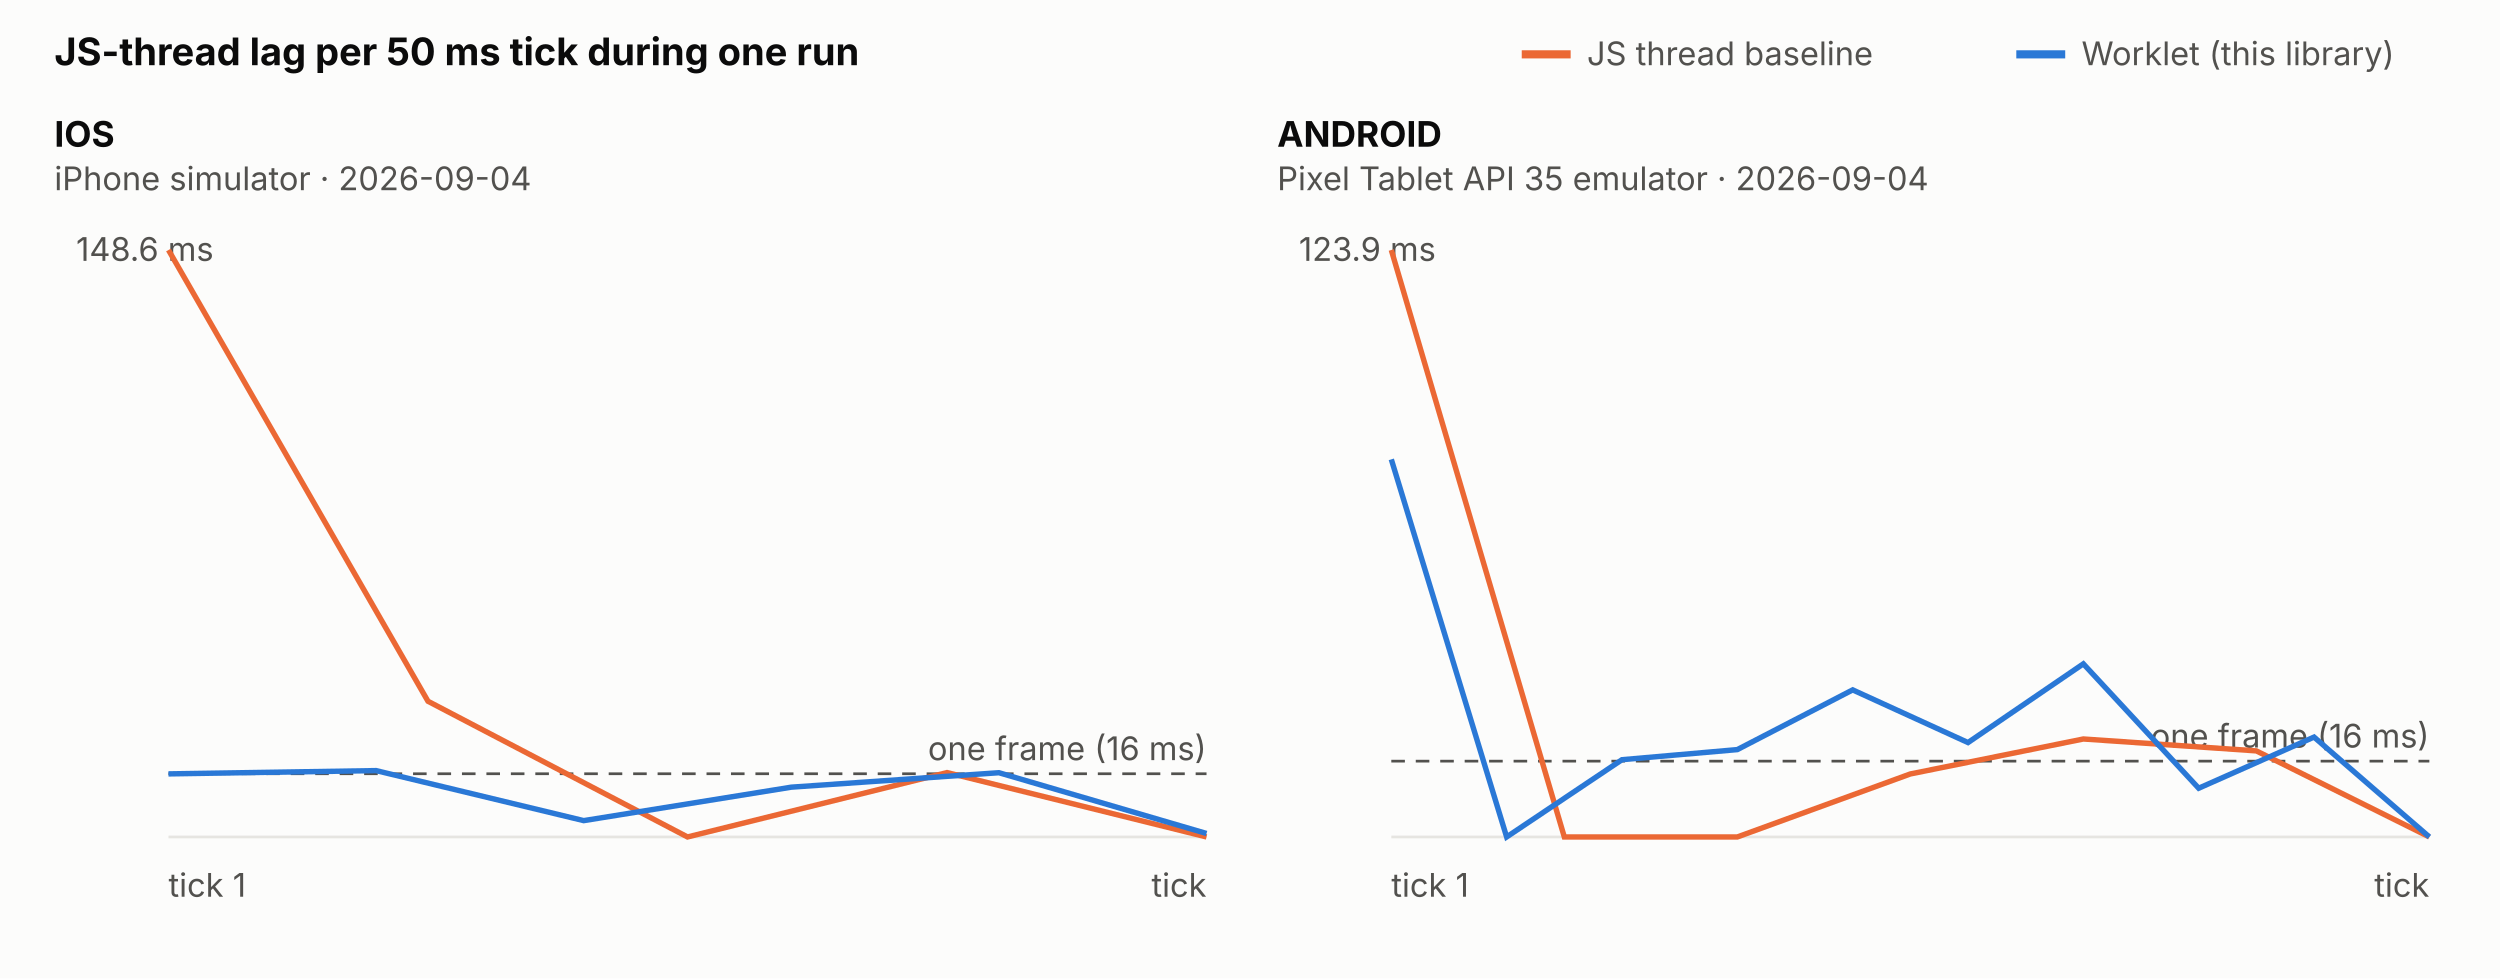
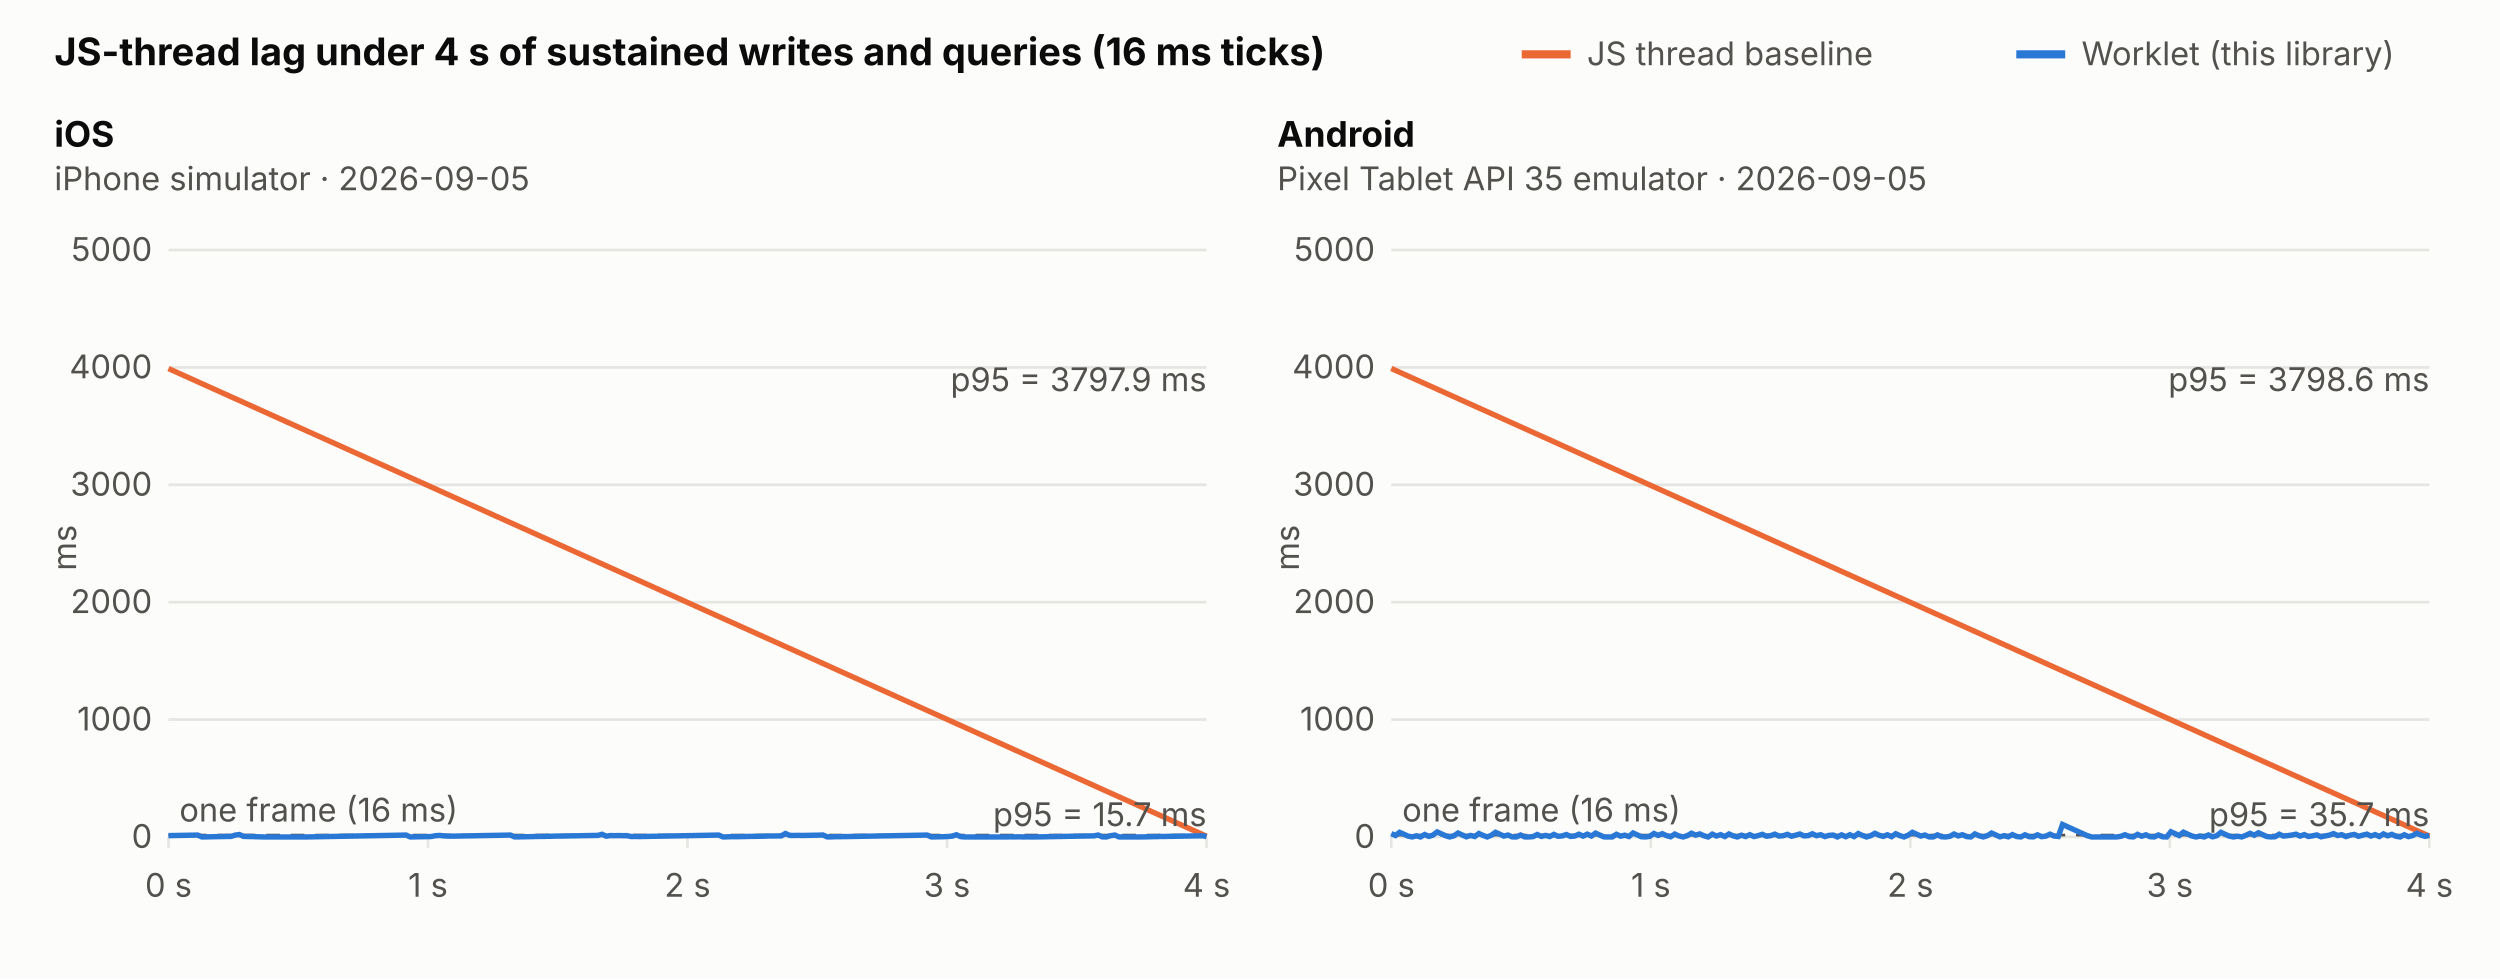
<svg xmlns="http://www.w3.org/2000/svg" role="img" aria-labelledby="title" viewBox="0 0 920 360" width="920" height="360">
  <rect width="100%" height="100%" fill="#fcfcfb" />
  <g font-family="system-ui,-apple-system,BlinkMacSystemFont,Segoe UI,sans-serif">
-     <text x="20" y="24" fill="#0b0b0b" font-size="14" font-weight="700">JS-thread lag per 50 ms tick during one run</text>
+     <text x="20" y="24" fill="#0b0b0b" font-size="14" font-weight="700">JS-thread lag under 4 s of sustained writes and queries (16 ms ticks)</text>
    <g aria-label="Legend" font-size="12" fill="#52514e">
      <line x1="560" x2="578" y1="20" y2="20" stroke="#eb6834" stroke-width="3" />
      <text x="584" y="24">JS thread baseline</text>
      <line x1="742" x2="760" y1="20" y2="20" stroke="#2a78d6" stroke-width="3" />
      <text x="766" y="24">Worklet (this library)</text>
    </g>
-     <text x="20" y="54" fill="#0b0b0b" font-size="13" font-weight="700">IOS</text>
-     <text x="20" y="70" fill="#52514e" font-size="12">iPhone simulator · 2026-09-04</text>
-     <line x1="62" x2="444" y1="308" y2="308" stroke="#e6e5e1" />
-     <line x1="62" x2="444" y1="284.74" y2="284.74" stroke="#52514e" stroke-dasharray="5 4" />
-     <text x="444" y="279.74" text-anchor="end" fill="#52514e" font-size="12">one frame (16 ms)</text>
-     <text x="28" y="96" fill="#52514e" font-size="12">148.6 ms</text>
-     <text x="62" y="330" fill="#52514e" font-size="12">tick 1</text>
-     <text x="444" y="330" text-anchor="end" fill="#52514e" font-size="12">tick</text>
-     <polyline points="62,92 157.5,258.066 253,308 348.5,284.309 444,308" fill="none" stroke="#eb6834" stroke-width="2" aria-label="JS thread baseline" />
-     <polyline points="62,284.792 138.4,283.581 214.8,301.991 291.2,289.676 367.6,284.357 444,306.724" fill="none" stroke="#2a78d6" stroke-width="2" aria-label="Worklet (this library)" />
-     <text x="470" y="54" fill="#0b0b0b" font-size="13" font-weight="700">ANDROID</text>
-     <text x="470" y="70" fill="#52514e" font-size="12">Pixel Tablet API 35 emulator · 2026-09-04</text>
-     <line x1="512" x2="894" y1="308" y2="308" stroke="#e6e5e1" />
-     <line x1="512" x2="894" y1="280.101" y2="280.101" stroke="#52514e" stroke-dasharray="5 4" />
-     <text x="894" y="275.101" text-anchor="end" fill="#52514e" font-size="12">one frame (16 ms)</text>
-     <text x="478" y="96" fill="#52514e" font-size="12">123.9 ms</text>
-     <text x="512" y="330" fill="#52514e" font-size="12">tick 1</text>
-     <text x="894" y="330" text-anchor="end" fill="#52514e" font-size="12">tick</text>
-     <polyline points="512,92 575.667,308 639.333,308 703,284.813 766.667,271.948 830.333,276.329 894,308" fill="none" stroke="#eb6834" stroke-width="2" aria-label="JS thread baseline" />
-     <polyline points="512,169.039 554.444,308 596.889,279.568 639.333,275.853 681.778,253.878 724.222,273.263 766.667,244.291 809.111,290.068 851.556,271.24 894,308" fill="none" stroke="#2a78d6" stroke-width="2" aria-label="Worklet (this library)" />
+     <text x="20" y="54" fill="#0b0b0b" font-size="13" font-weight="700">iOS</text>
+     <text x="20" y="70" fill="#52514e" font-size="12">iPhone simulator · 2026-09-05</text>
+     <g aria-label="Y axis">
+       <line x1="62" x2="444" y1="308" y2="308" stroke="#e6e5e1" />
+       <text x="56" y="312" text-anchor="end" fill="#52514e" font-size="12" data-axis-tick="0">0</text>
+       <line x1="62" x2="444" y1="264.8" y2="264.8" stroke="#e6e5e1" />
+       <text x="56" y="268.8" text-anchor="end" fill="#52514e" font-size="12" data-axis-tick="1000">1000</text>
+       <line x1="62" x2="444" y1="221.6" y2="221.6" stroke="#e6e5e1" />
+       <text x="56" y="225.6" text-anchor="end" fill="#52514e" font-size="12" data-axis-tick="2000">2000</text>
+       <line x1="62" x2="444" y1="178.4" y2="178.4" stroke="#e6e5e1" />
+       <text x="56" y="182.4" text-anchor="end" fill="#52514e" font-size="12" data-axis-tick="3000">3000</text>
+       <line x1="62" x2="444" y1="135.2" y2="135.2" stroke="#e6e5e1" />
+       <text x="56" y="139.2" text-anchor="end" fill="#52514e" font-size="12" data-axis-tick="4000">4000</text>
+       <line x1="62" x2="444" y1="92" y2="92" stroke="#e6e5e1" />
+       <text x="56" y="96" text-anchor="end" fill="#52514e" font-size="12" data-axis-tick="5000">5000</text>
+       <text transform="translate(28 210) rotate(-90)" fill="#52514e" font-size="12">ms</text>
+     </g>
+     <line x1="62" x2="444" y1="307.309" y2="307.309" stroke="#52514e" stroke-dasharray="5 4" />
+     <text x="66" y="302.309" fill="#52514e" font-size="12">one frame (16 ms)</text>
+     <line x1="62" x2="62" y1="308" y2="312" stroke="#e6e5e1" />
+     <text x="62" y="330" text-anchor="middle" fill="#52514e" font-size="12">0 s</text>
+     <line x1="157.5" x2="157.5" y1="308" y2="312" stroke="#e6e5e1" />
+     <text x="157.5" y="330" text-anchor="middle" fill="#52514e" font-size="12">1 s</text>
+     <line x1="253" x2="253" y1="308" y2="312" stroke="#e6e5e1" />
+     <text x="253" y="330" text-anchor="middle" fill="#52514e" font-size="12">2 s</text>
+     <line x1="348.5" x2="348.5" y1="308" y2="312" stroke="#e6e5e1" />
+     <text x="348.5" y="330" text-anchor="middle" fill="#52514e" font-size="12">3 s</text>
+     <line x1="444" x2="444" y1="308" y2="312" stroke="#e6e5e1" />
+     <text x="444" y="330" text-anchor="middle" fill="#52514e" font-size="12">4 s</text>
+     <polyline points="62,135.637 63.534,136.328 65.068,137.02 66.602,137.711 68.137,138.402 69.671,139.093 71.205,139.784 72.739,140.476 74.273,141.167 75.807,141.858 77.341,142.549 78.876,143.24 80.41,143.932 81.944,144.623 83.478,145.314 85.012,146.005 86.546,146.696 88.08,147.388 89.614,148.079 91.149,148.77 92.683,149.461 94.217,150.152 95.751,150.844 97.285,151.535 98.819,152.226 100.353,152.917 101.888,153.608 103.422,154.3 104.956,154.991 106.49,155.682 108.024,156.373 109.558,157.064 111.092,157.756 112.627,158.447 114.161,159.138 115.695,159.829 117.229,160.52 118.763,161.212 120.297,161.903 121.831,162.594 123.365,163.285 124.9,163.976 126.434,164.668 127.968,165.359 129.502,166.05 131.036,166.741 132.57,167.432 134.104,168.124 135.639,168.815 137.173,169.506 138.707,170.197 140.241,170.888 141.775,171.58 143.309,172.271 144.843,172.962 146.378,173.653 147.912,174.344 149.446,175.036 150.98,175.727 152.514,176.418 154.048,177.109 155.582,177.8 157.116,178.492 158.651,179.183 160.185,179.874 161.719,180.565 163.253,181.256 164.787,181.948 166.321,182.639 167.855,183.33 169.39,184.021 170.924,184.712 172.458,185.404 173.992,186.095 175.526,186.786 177.06,187.477 178.594,188.168 180.129,188.86 181.663,189.551 183.197,190.242 184.731,190.933 186.265,191.624 187.799,192.316 189.333,193.007 190.867,193.698 192.402,194.389 193.936,195.08 195.47,195.772 197.004,196.463 198.538,197.154 200.072,197.845 201.606,198.536 203.141,199.228 204.675,199.919 206.209,200.61 207.743,201.301 209.277,201.992 210.811,202.684 212.345,203.375 213.88,204.066 215.414,204.757 216.948,205.448 218.482,206.14 220.016,206.831 221.55,207.522 223.084,208.213 224.618,208.904 226.153,209.596 227.687,210.287 229.221,210.978 230.755,211.669 232.289,212.36 233.823,213.052 235.357,213.743 236.892,214.434 238.426,215.125 239.96,215.816 241.494,216.508 243.028,217.199 244.562,217.89 246.096,218.581 247.631,219.272 249.165,219.964 250.699,220.655 252.233,221.346 253.767,222.037 255.301,222.728 256.835,223.42 258.369,224.111 259.904,224.802 261.438,225.493 262.972,226.184 264.506,226.876 266.04,227.567 267.574,228.258 269.108,228.949 270.643,229.64 272.177,230.332 273.711,231.023 275.245,231.714 276.779,232.405 278.313,233.096 279.847,233.788 281.382,234.479 282.916,235.17 284.45,235.861 285.984,236.552 287.518,237.244 289.052,237.935 290.586,238.626 292.12,239.317 293.655,240.008 295.189,240.7 296.723,241.391 298.257,242.082 299.791,242.773 301.325,243.464 302.859,244.156 304.394,244.847 305.928,245.538 307.462,246.229 308.996,246.92 310.53,247.612 312.064,248.303 313.598,248.994 315.133,249.685 316.667,250.376 318.201,251.068 319.735,251.759 321.269,252.45 322.803,253.141 324.337,253.832 325.871,254.524 327.406,255.215 328.94,255.906 330.474,256.597 332.008,257.288 333.542,257.98 335.076,258.671 336.61,259.362 338.145,260.053 339.679,260.744 341.213,261.436 342.747,262.127 344.281,262.818 345.815,263.509 347.349,264.2 348.884,264.892 350.418,265.583 351.952,266.274 353.486,266.965 355.02,267.656 356.554,268.348 358.088,269.039 359.622,269.73 361.157,270.421 362.691,271.112 364.225,271.804 365.759,272.495 367.293,273.186 368.827,273.877 370.361,274.568 371.896,275.26 373.43,275.951 374.964,276.642 376.498,277.333 378.032,278.024 379.566,278.716 381.1,279.407 382.635,280.098 384.169,280.789 385.703,281.48 387.237,282.172 388.771,282.863 390.305,283.554 391.839,284.245 393.373,284.936 394.908,285.628 396.442,286.319 397.976,287.01 399.51,287.701 401.044,288.392 402.578,289.084 404.112,289.775 405.647,290.466 407.181,291.157 408.715,291.848 410.249,292.54 411.783,293.231 413.317,293.922 414.851,294.613 416.386,295.304 417.92,295.996 419.454,296.687 420.988,297.378 422.522,298.069 424.056,298.76 425.59,299.452 427.124,300.143 428.659,300.834 430.193,301.525 431.727,302.216 433.261,302.908 434.795,303.599 436.329,304.29 437.863,304.981 439.398,305.672 440.932,306.364 442.466,307.055 444,307.746" fill="none" stroke="#eb6834" stroke-width="2" aria-label="JS thread baseline" />
+     <polyline points="62,307.505 63.534,307.479 65.068,307.45 66.602,307.421 68.137,307.393 69.671,307.363 71.205,307.334 72.739,307.306 74.273,307.997 75.807,307.969 77.341,307.94 78.876,307.905 80.41,307.875 81.944,307.853 83.478,307.824 85.012,307.796 86.546,307.32 88.08,307.102 89.614,307.793 91.149,307.834 92.683,307.846 94.217,307.921 95.751,307.95 97.285,308 98.819,308 100.353,308 101.888,308 103.422,308 104.956,308 106.49,308 108.024,308 109.558,308 111.092,308 112.627,307.997 114.161,307.969 115.695,307.94 117.229,307.911 118.763,307.882 120.297,307.853 121.831,307.824 123.365,307.796 124.9,307.767 126.434,307.738 127.968,307.709 129.502,307.68 131.036,307.652 132.57,307.622 134.104,307.594 135.639,307.565 137.173,307.537 138.707,307.507 140.241,307.478 141.775,307.45 143.309,307.421 144.843,307.392 146.378,307.364 147.912,307.335 149.446,307.306 150.98,307.997 152.514,307.968 154.048,307.939 155.582,307.911 157.116,307.883 158.651,307.853 160.185,307.538 161.719,307.437 163.253,307.59 164.787,307.687 166.321,307.709 167.855,307.68 169.39,307.651 170.924,307.623 172.458,307.594 173.992,307.565 175.526,307.536 177.06,307.507 178.594,307.479 180.129,307.447 181.663,307.421 183.197,307.393 184.731,307.364 186.265,307.335 187.799,307.29 189.333,307.981 190.867,307.968 192.402,307.94 193.936,307.91 195.47,307.882 197.004,307.834 198.538,307.805 200.072,307.795 201.606,307.745 203.141,307.738 204.675,307.665 206.209,307.681 207.743,307.652 209.277,307.622 210.811,307.58 212.345,307.565 213.88,307.528 215.414,307.507 216.948,307.479 218.482,307.45 220.016,307.421 221.55,307.02 223.084,307.711 224.618,307.485 226.153,307.522 227.687,307.484 229.221,307.529 230.755,307.521 232.289,307.852 233.823,307.817 235.357,307.854 236.892,307.82 238.426,307.796 239.96,307.747 241.494,307.738 243.028,307.709 244.562,307.681 246.096,307.651 247.631,307.622 249.165,307.594 250.699,307.565 252.233,307.536 253.767,307.507 255.301,307.478 256.835,307.45 258.369,307.421 259.904,307.391 261.438,307.363 262.972,307.333 264.506,307.306 266.04,307.997 267.574,307.968 269.108,307.887 270.643,307.911 272.177,307.882 273.711,307.853 275.245,307.806 276.779,307.777 278.313,307.767 279.847,307.738 281.382,307.709 282.916,307.64 284.45,307.642 285.984,307.623 287.518,307.594 289.052,306.725 290.586,307.416 292.12,307.447 293.655,307.411 295.189,307.45 296.723,307.421 298.257,307.393 299.791,307.364 301.325,307.335 302.859,307.28 304.394,307.972 305.928,307.968 307.462,307.909 308.996,307.911 310.53,307.874 312.064,307.854 313.598,307.825 315.133,307.796 316.667,307.767 318.201,307.738 319.735,307.709 321.269,307.681 322.803,307.651 324.337,307.622 325.871,307.594 327.406,307.565 328.94,307.536 330.474,307.507 332.008,307.479 333.542,307.45 335.076,307.421 336.61,307.392 338.145,307.363 339.679,307.335 341.213,307.306 342.747,307.997 344.281,307.968 345.815,307.94 347.349,307.911 348.884,307.828 350.418,307.696 351.952,307.187 353.486,307.879 355.02,308 356.554,308 358.088,308 359.622,308 361.157,308 362.691,308 364.225,308 365.759,308 367.293,308 368.827,308 370.361,308 371.896,307.959 373.43,307.976 374.964,307.949 376.498,307.996 378.032,307.969 379.566,308 381.1,307.986 382.635,307.968 384.169,307.94 385.703,307.911 387.237,307.882 388.771,307.853 390.305,307.825 391.839,307.796 393.373,307.754 394.908,307.739 396.442,307.709 397.976,307.681 399.51,307.652 401.044,307.623 402.578,307.594 404.112,307.291 405.647,307.982 407.181,307.987 408.715,307.539 410.249,307.3 411.783,307.991 413.317,308 414.851,307.986 416.386,308 417.92,308 419.454,307.998 420.988,307.969 422.522,307.939 424.056,307.887 425.59,307.882 427.124,307.807 428.659,307.824 430.193,307.767 431.727,307.767 433.261,307.738 434.795,307.71 436.329,307.68 437.863,307.652 439.398,307.623 440.932,307.595 442.466,307.565 444,307.851" fill="none" stroke="#2a78d6" stroke-width="2" aria-label="Worklet (this library)" />
+     <text x="444" y="143.932" text-anchor="end" fill="#52514e" font-size="12">p95 = 3797.9 ms</text>
+     <text x="444" y="304" text-anchor="end" fill="#52514e" font-size="12">p95 = 15.7 ms</text>
+     <text x="470" y="54" fill="#0b0b0b" font-size="13" font-weight="700">Android</text>
+     <text x="470" y="70" fill="#52514e" font-size="12">Pixel Tablet API 35 emulator · 2026-09-05</text>
+     <g aria-label="Y axis">
+       <line x1="512" x2="894" y1="308" y2="308" stroke="#e6e5e1" />
+       <text x="506" y="312" text-anchor="end" fill="#52514e" font-size="12" data-axis-tick="0">0</text>
+       <line x1="512" x2="894" y1="264.8" y2="264.8" stroke="#e6e5e1" />
+       <text x="506" y="268.8" text-anchor="end" fill="#52514e" font-size="12" data-axis-tick="1000">1000</text>
+       <line x1="512" x2="894" y1="221.6" y2="221.6" stroke="#e6e5e1" />
+       <text x="506" y="225.6" text-anchor="end" fill="#52514e" font-size="12" data-axis-tick="2000">2000</text>
+       <line x1="512" x2="894" y1="178.4" y2="178.4" stroke="#e6e5e1" />
+       <text x="506" y="182.4" text-anchor="end" fill="#52514e" font-size="12" data-axis-tick="3000">3000</text>
+       <line x1="512" x2="894" y1="135.2" y2="135.2" stroke="#e6e5e1" />
+       <text x="506" y="139.2" text-anchor="end" fill="#52514e" font-size="12" data-axis-tick="4000">4000</text>
+       <line x1="512" x2="894" y1="92" y2="92" stroke="#e6e5e1" />
+       <text x="506" y="96" text-anchor="end" fill="#52514e" font-size="12" data-axis-tick="5000">5000</text>
+       <text transform="translate(478 210) rotate(-90)" fill="#52514e" font-size="12">ms</text>
+     </g>
+     <line x1="512" x2="894" y1="307.309" y2="307.309" stroke="#52514e" stroke-dasharray="5 4" />
+     <text x="516" y="302.309" fill="#52514e" font-size="12">one frame (16 ms)</text>
+     <line x1="512" x2="512" y1="308" y2="312" stroke="#e6e5e1" />
+     <text x="512" y="330" text-anchor="middle" fill="#52514e" font-size="12">0 s</text>
+     <line x1="607.5" x2="607.5" y1="308" y2="312" stroke="#e6e5e1" />
+     <text x="607.5" y="330" text-anchor="middle" fill="#52514e" font-size="12">1 s</text>
+     <line x1="703" x2="703" y1="308" y2="312" stroke="#e6e5e1" />
+     <text x="703" y="330" text-anchor="middle" fill="#52514e" font-size="12">2 s</text>
+     <line x1="798.5" x2="798.5" y1="308" y2="312" stroke="#e6e5e1" />
+     <text x="798.5" y="330" text-anchor="middle" fill="#52514e" font-size="12">3 s</text>
+     <line x1="894" x2="894" y1="308" y2="312" stroke="#e6e5e1" />
+     <text x="894" y="330" text-anchor="middle" fill="#52514e" font-size="12">4 s</text>
+     <polyline points="512,135.605 513.534,136.296 515.068,136.987 516.602,137.679 518.137,138.37 519.671,139.061 521.205,139.752 522.739,140.443 524.273,141.135 525.807,141.826 527.341,142.517 528.876,143.208 530.41,143.899 531.944,144.591 533.478,145.282 535.012,145.973 536.546,146.664 538.08,147.355 539.614,148.047 541.149,148.738 542.683,149.429 544.217,150.12 545.751,150.811 547.285,151.503 548.819,152.194 550.353,152.885 551.888,153.576 553.422,154.267 554.956,154.959 556.49,155.65 558.024,156.341 559.558,157.032 561.092,157.723 562.627,158.415 564.161,159.106 565.695,159.797 567.229,160.488 568.763,161.179 570.297,161.871 571.831,162.562 573.365,163.253 574.9,163.944 576.434,164.635 577.968,165.327 579.502,166.018 581.036,166.709 582.57,167.4 584.104,168.091 585.639,168.783 587.173,169.474 588.707,170.165 590.241,170.856 591.775,171.547 593.309,172.239 594.843,172.93 596.378,173.621 597.912,174.312 599.446,175.003 600.98,175.695 602.514,176.386 604.048,177.077 605.582,177.768 607.116,178.459 608.651,179.151 610.185,179.842 611.719,180.533 613.253,181.224 614.787,181.915 616.321,182.607 617.855,183.298 619.39,183.989 620.924,184.68 622.458,185.371 623.992,186.063 625.526,186.754 627.06,187.445 628.594,188.136 630.129,188.827 631.663,189.519 633.197,190.21 634.731,190.901 636.265,191.592 637.799,192.283 639.333,192.975 640.867,193.666 642.402,194.357 643.936,195.048 645.47,195.739 647.004,196.431 648.538,197.122 650.072,197.813 651.606,198.504 653.141,199.195 654.675,199.887 656.209,200.578 657.743,201.269 659.277,201.96 660.811,202.651 662.345,203.343 663.88,204.034 665.414,204.725 666.948,205.416 668.482,206.107 670.016,206.799 671.55,207.49 673.084,208.181 674.618,208.872 676.153,209.563 677.687,210.255 679.221,210.946 680.755,211.637 682.289,212.328 683.823,213.019 685.357,213.711 686.892,214.402 688.426,215.093 689.96,215.784 691.494,216.475 693.028,217.167 694.562,217.858 696.096,218.549 697.631,219.24 699.165,219.931 700.699,220.623 702.233,221.314 703.767,222.005 705.301,222.696 706.835,223.387 708.369,224.079 709.904,224.77 711.438,225.461 712.972,226.152 714.506,226.843 716.04,227.535 717.574,228.226 719.108,228.917 720.643,229.608 722.177,230.299 723.711,230.991 725.245,231.682 726.779,232.373 728.313,233.064 729.847,233.755 731.382,234.447 732.916,235.138 734.45,235.829 735.984,236.52 737.518,237.211 739.052,237.903 740.586,238.594 742.12,239.285 743.655,239.976 745.189,240.667 746.723,241.359 748.257,242.05 749.791,242.741 751.325,243.432 752.859,244.123 754.394,244.815 755.928,245.506 757.462,246.197 758.996,246.888 760.53,247.579 762.064,248.271 763.598,248.962 765.133,249.653 766.667,250.344 768.201,251.035 769.735,251.727 771.269,252.418 772.803,253.109 774.337,253.8 775.871,254.491 777.406,255.183 778.94,255.874 780.474,256.565 782.008,257.256 783.542,257.947 785.076,258.639 786.61,259.33 788.145,260.021 789.679,260.712 791.213,261.403 792.747,262.095 794.281,262.786 795.815,263.477 797.349,264.168 798.884,264.859 800.418,265.551 801.952,266.242 803.486,266.933 805.02,267.624 806.554,268.315 808.088,269.007 809.622,269.698 811.157,270.389 812.691,271.08 814.225,271.771 815.759,272.463 817.293,273.154 818.827,273.845 820.361,274.536 821.896,275.227 823.43,275.919 824.964,276.61 826.498,277.301 828.032,277.992 829.566,278.683 831.1,279.375 832.635,280.066 834.169,280.757 835.703,281.448 837.237,282.139 838.771,282.831 840.305,283.522 841.839,284.213 843.373,284.904 844.908,285.595 846.442,286.287 847.976,286.978 849.51,287.669 851.044,288.36 852.578,289.051 854.112,289.743 855.647,290.434 857.181,291.125 858.715,291.816 860.249,292.507 861.783,293.199 863.317,293.89 864.851,294.581 866.386,295.272 867.92,295.963 869.454,296.655 870.988,297.346 872.522,298.037 874.056,298.728 875.59,299.419 877.124,300.111 878.659,300.802 880.193,301.493 881.727,302.184 883.261,302.875 884.795,303.567 886.329,304.258 887.863,304.949 889.398,305.64 890.932,306.331 892.466,307.023 894,307.714" fill="none" stroke="#eb6834" stroke-width="2" aria-label="JS thread baseline" />
+     <polyline points="512,306.754 513.534,307.445 515.068,306.295 516.602,306.986 518.137,307.677 519.671,308 521.205,307.585 522.739,308 524.273,307.101 525.807,307.792 527.341,307.31 528.876,306.151 530.41,306.842 531.944,307.533 533.478,308 535.012,307.594 536.546,306.563 538.08,307.254 539.614,307.945 541.149,307.442 542.683,307.846 544.217,306.733 545.751,307.424 547.285,308 548.819,307.377 550.353,306.29 551.888,306.981 553.422,307.672 554.956,307.288 556.49,307.979 558.024,308 559.558,307.287 561.092,307.978 562.627,308 564.161,307.874 565.695,307.104 567.229,307.795 568.763,307.427 570.297,307.859 571.831,307.064 573.365,307.755 574.9,307.612 576.434,307.108 577.968,307.799 579.502,307.665 581.036,306.997 582.57,307.688 584.104,306.971 585.639,307.662 587.173,306.595 588.707,307.287 590.241,307.978 591.775,308 593.309,308 594.843,307.022 596.378,307.713 597.912,307.349 599.446,307.837 600.98,306.547 602.514,307.238 604.048,307.929 605.582,308 607.116,307.766 608.651,306.727 610.185,307.418 611.719,306.806 613.253,307.497 614.787,307.93 616.321,306.942 617.855,307.633 619.39,308 620.924,307.532 622.458,306.624 623.992,307.315 625.526,306.879 627.06,307.571 628.594,308 630.129,306.962 631.663,307.653 633.197,307.16 634.731,307.851 636.265,306.901 637.799,307.592 639.333,308 640.867,307.342 642.402,307.867 643.936,307.162 645.47,307.853 647.004,307.5 648.538,307.034 650.072,307.725 651.606,307.528 653.141,306.974 654.675,307.665 656.209,307.54 657.743,307.039 659.277,307.73 660.811,307.342 662.345,306.911 663.88,307.603 665.414,307.502 666.948,306.837 668.482,307.528 670.016,307.168 671.55,307.859 673.084,307.412 674.618,307.308 676.153,307.999 677.687,307.225 679.221,307.916 680.755,307.182 682.289,307.873 683.823,306.746 685.357,307.437 686.892,308 688.426,307.52 689.96,306.662 691.494,307.353 693.028,307.804 694.562,307.2 696.096,307.891 697.631,306.823 699.165,307.515 700.699,308 702.233,307.336 703.767,306.286 705.301,306.977 706.835,307.668 708.369,307.288 709.904,307.979 711.438,308 712.972,307.236 714.506,307.927 716.04,308 717.574,307.761 719.108,306.925 720.643,307.616 722.177,307.169 723.711,307.861 725.245,308 726.779,306.884 728.313,307.575 729.847,308 731.382,307.513 732.916,306.567 734.45,307.258 735.984,307.95 737.518,307.528 739.052,307.952 740.586,307.136 742.12,307.828 743.655,308 745.189,307.209 746.723,307.901 748.257,307.976 749.791,307.214 751.325,307.906 752.859,307.697 754.394,306.973 755.928,307.664 757.462,307.815 758.996,303.416 760.53,304.108 762.064,304.799 763.598,305.49 765.133,306.181 766.667,306.872 768.201,307.564 769.735,308 771.269,308 772.803,308 774.337,308 775.871,308 777.406,308 778.94,308 780.474,307.757 782.008,307.18 783.542,307.871 785.076,308 786.61,307.042 788.145,307.733 789.679,307.208 791.213,307.899 792.747,308 794.281,307.265 795.815,307.956 797.349,308 798.884,306.088 800.418,306.779 801.952,307.471 803.486,306.242 805.02,306.933 806.554,307.624 808.088,308 809.622,307.693 811.157,308 812.691,307.263 814.225,307.954 815.759,307.54 817.293,306.312 818.827,307.003 820.361,307.694 821.896,308 823.43,307.724 824.964,308 826.498,307.398 828.032,306.664 829.566,307.355 831.1,306.456 832.635,307.147 834.169,307.838 835.703,308 837.237,307.914 838.771,306.992 840.305,307.683 841.839,307.501 843.373,307.31 844.908,306.983 846.442,307.674 847.976,307.142 849.51,307.833 851.044,307.569 852.578,307.251 854.112,307.942 855.647,307.624 857.181,307.34 858.715,306.77 860.249,307.461 861.783,307.171 863.317,307.863 864.851,307.344 866.386,307.072 867.92,307.763 869.454,307.338 870.988,306.965 872.522,307.656 874.056,307.145 875.59,307.836 877.124,306.881 878.659,307.572 880.193,307.044 881.727,307.736 883.261,308 884.795,307.194 886.329,307.886 887.863,307.486 889.398,306.649 890.932,307.34 892.466,307.777 894,307.371" fill="none" stroke="#2a78d6" stroke-width="2" aria-label="Worklet (this library)" />
+     <text x="894" y="143.899" text-anchor="end" fill="#52514e" font-size="12">p95 = 3798.6 ms</text>
+     <text x="894" y="304" text-anchor="end" fill="#52514e" font-size="12">p95 = 35.7 ms</text>
  </g>
</svg>
